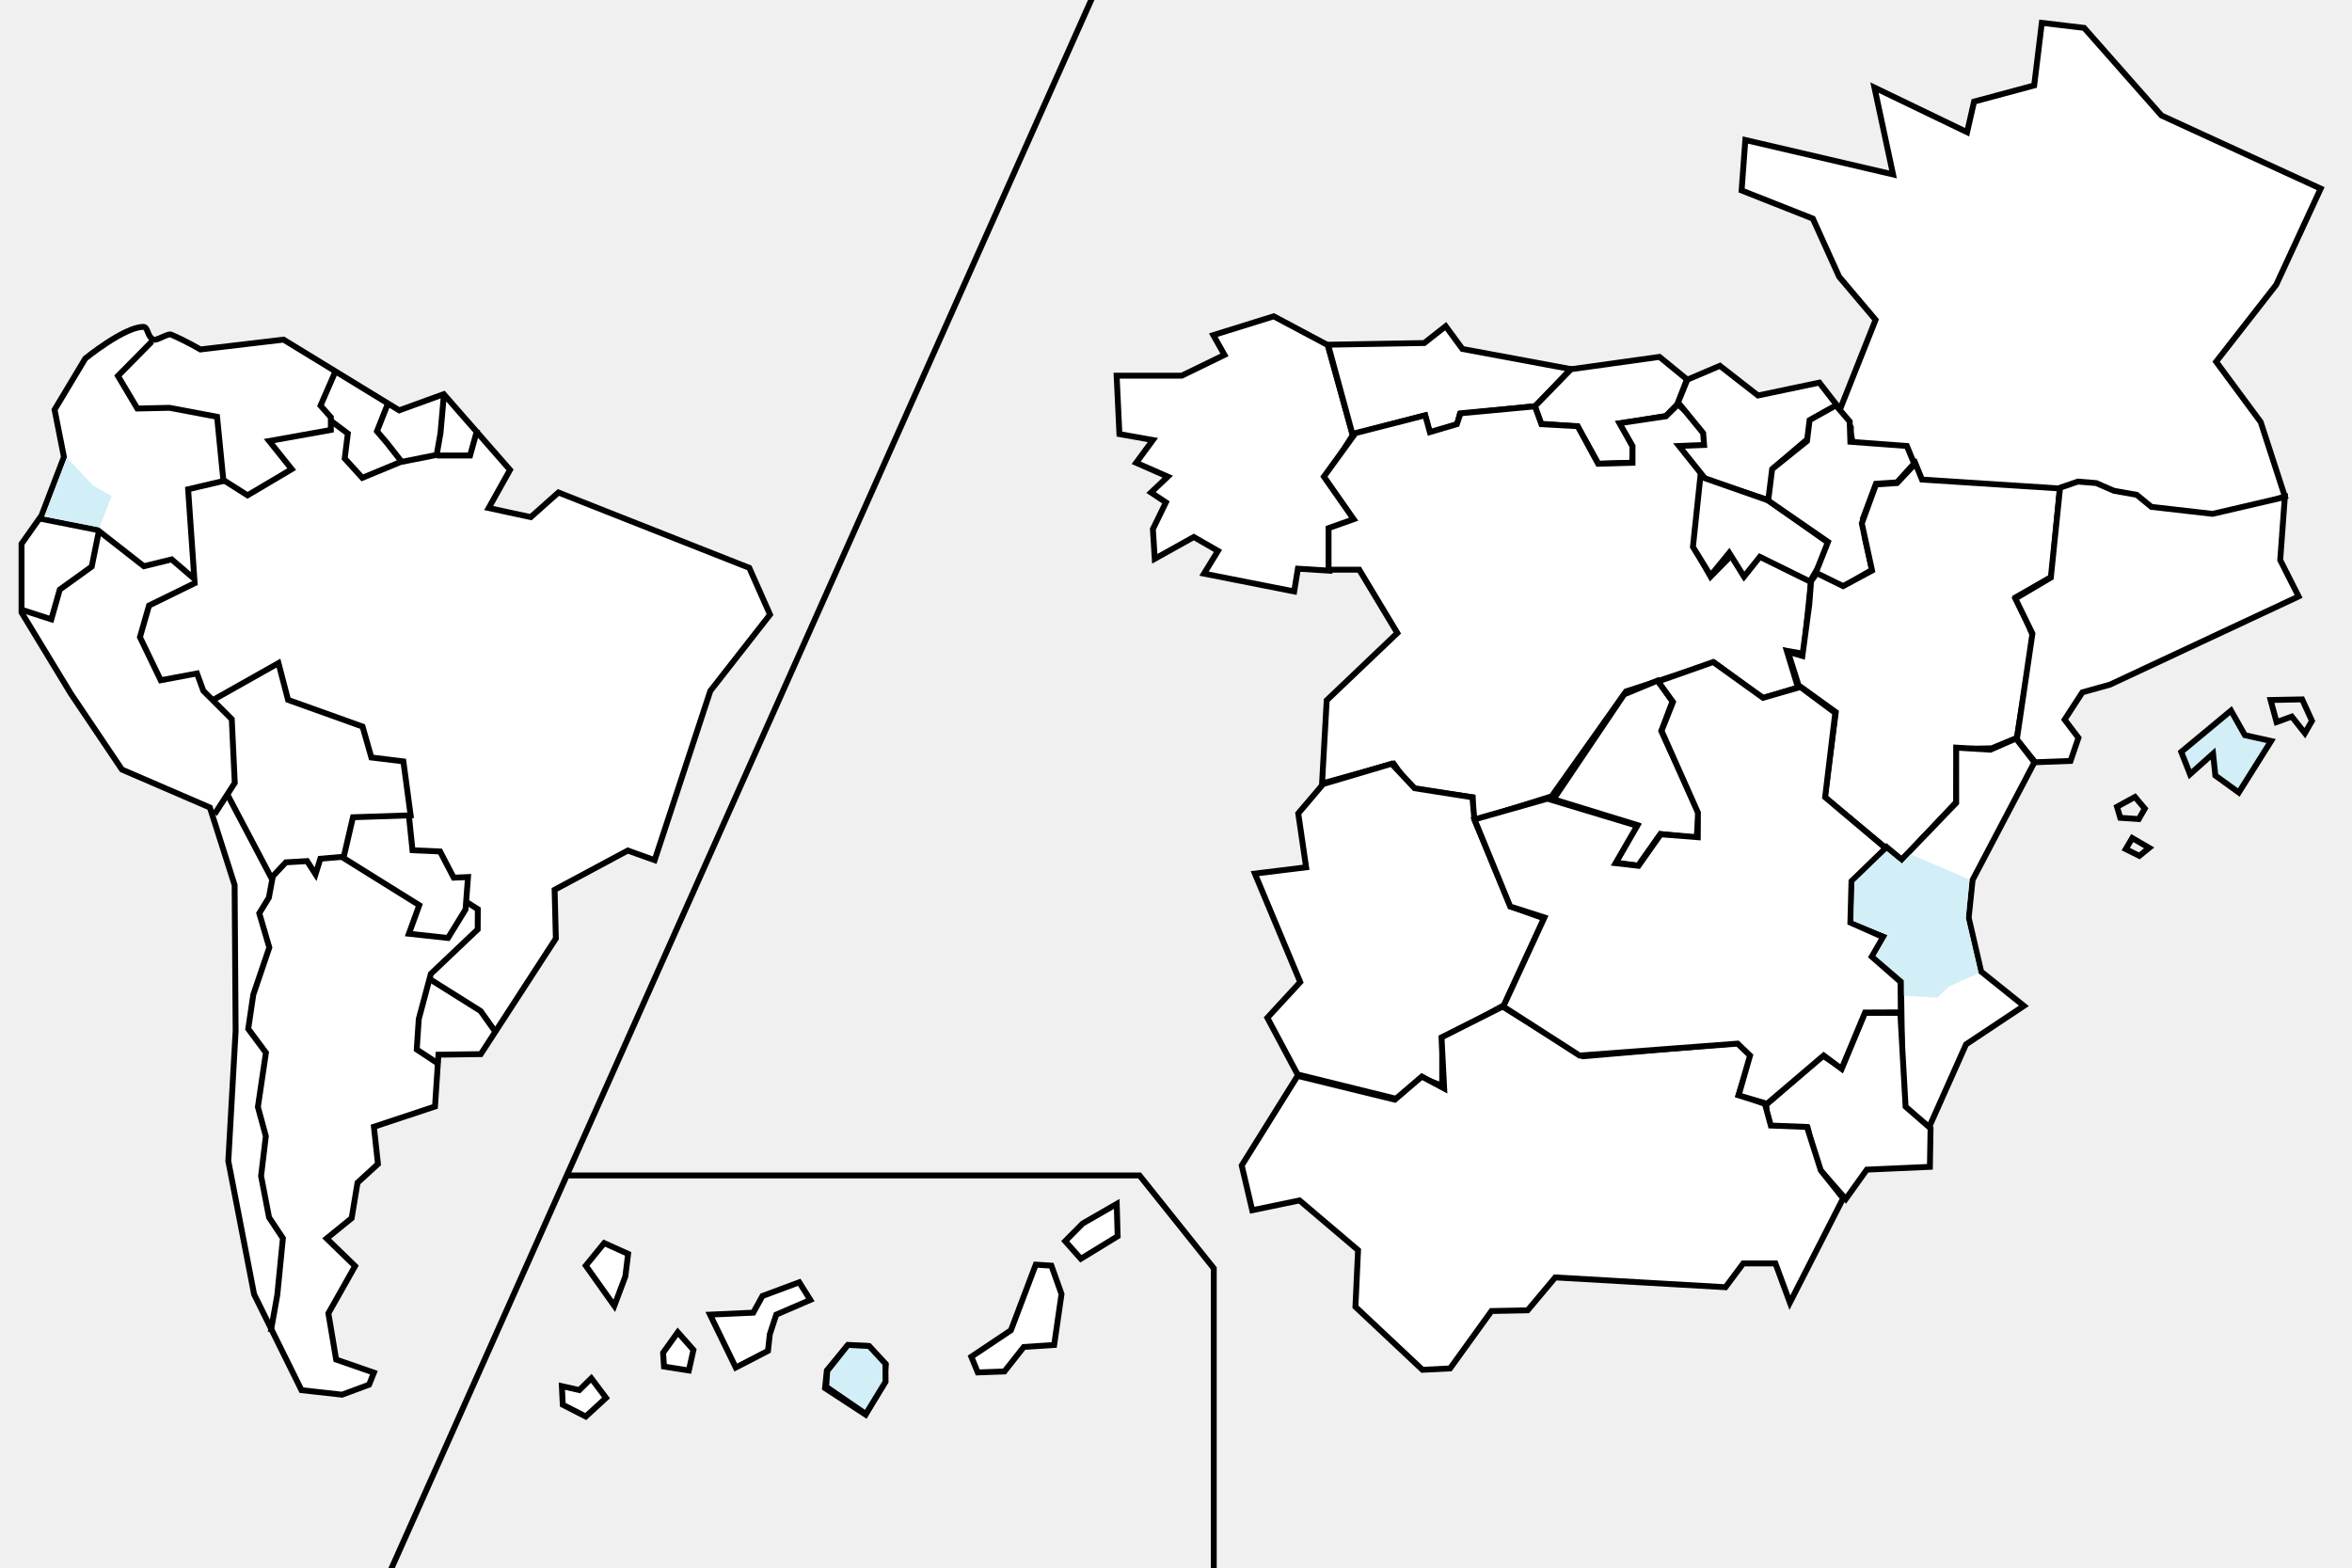
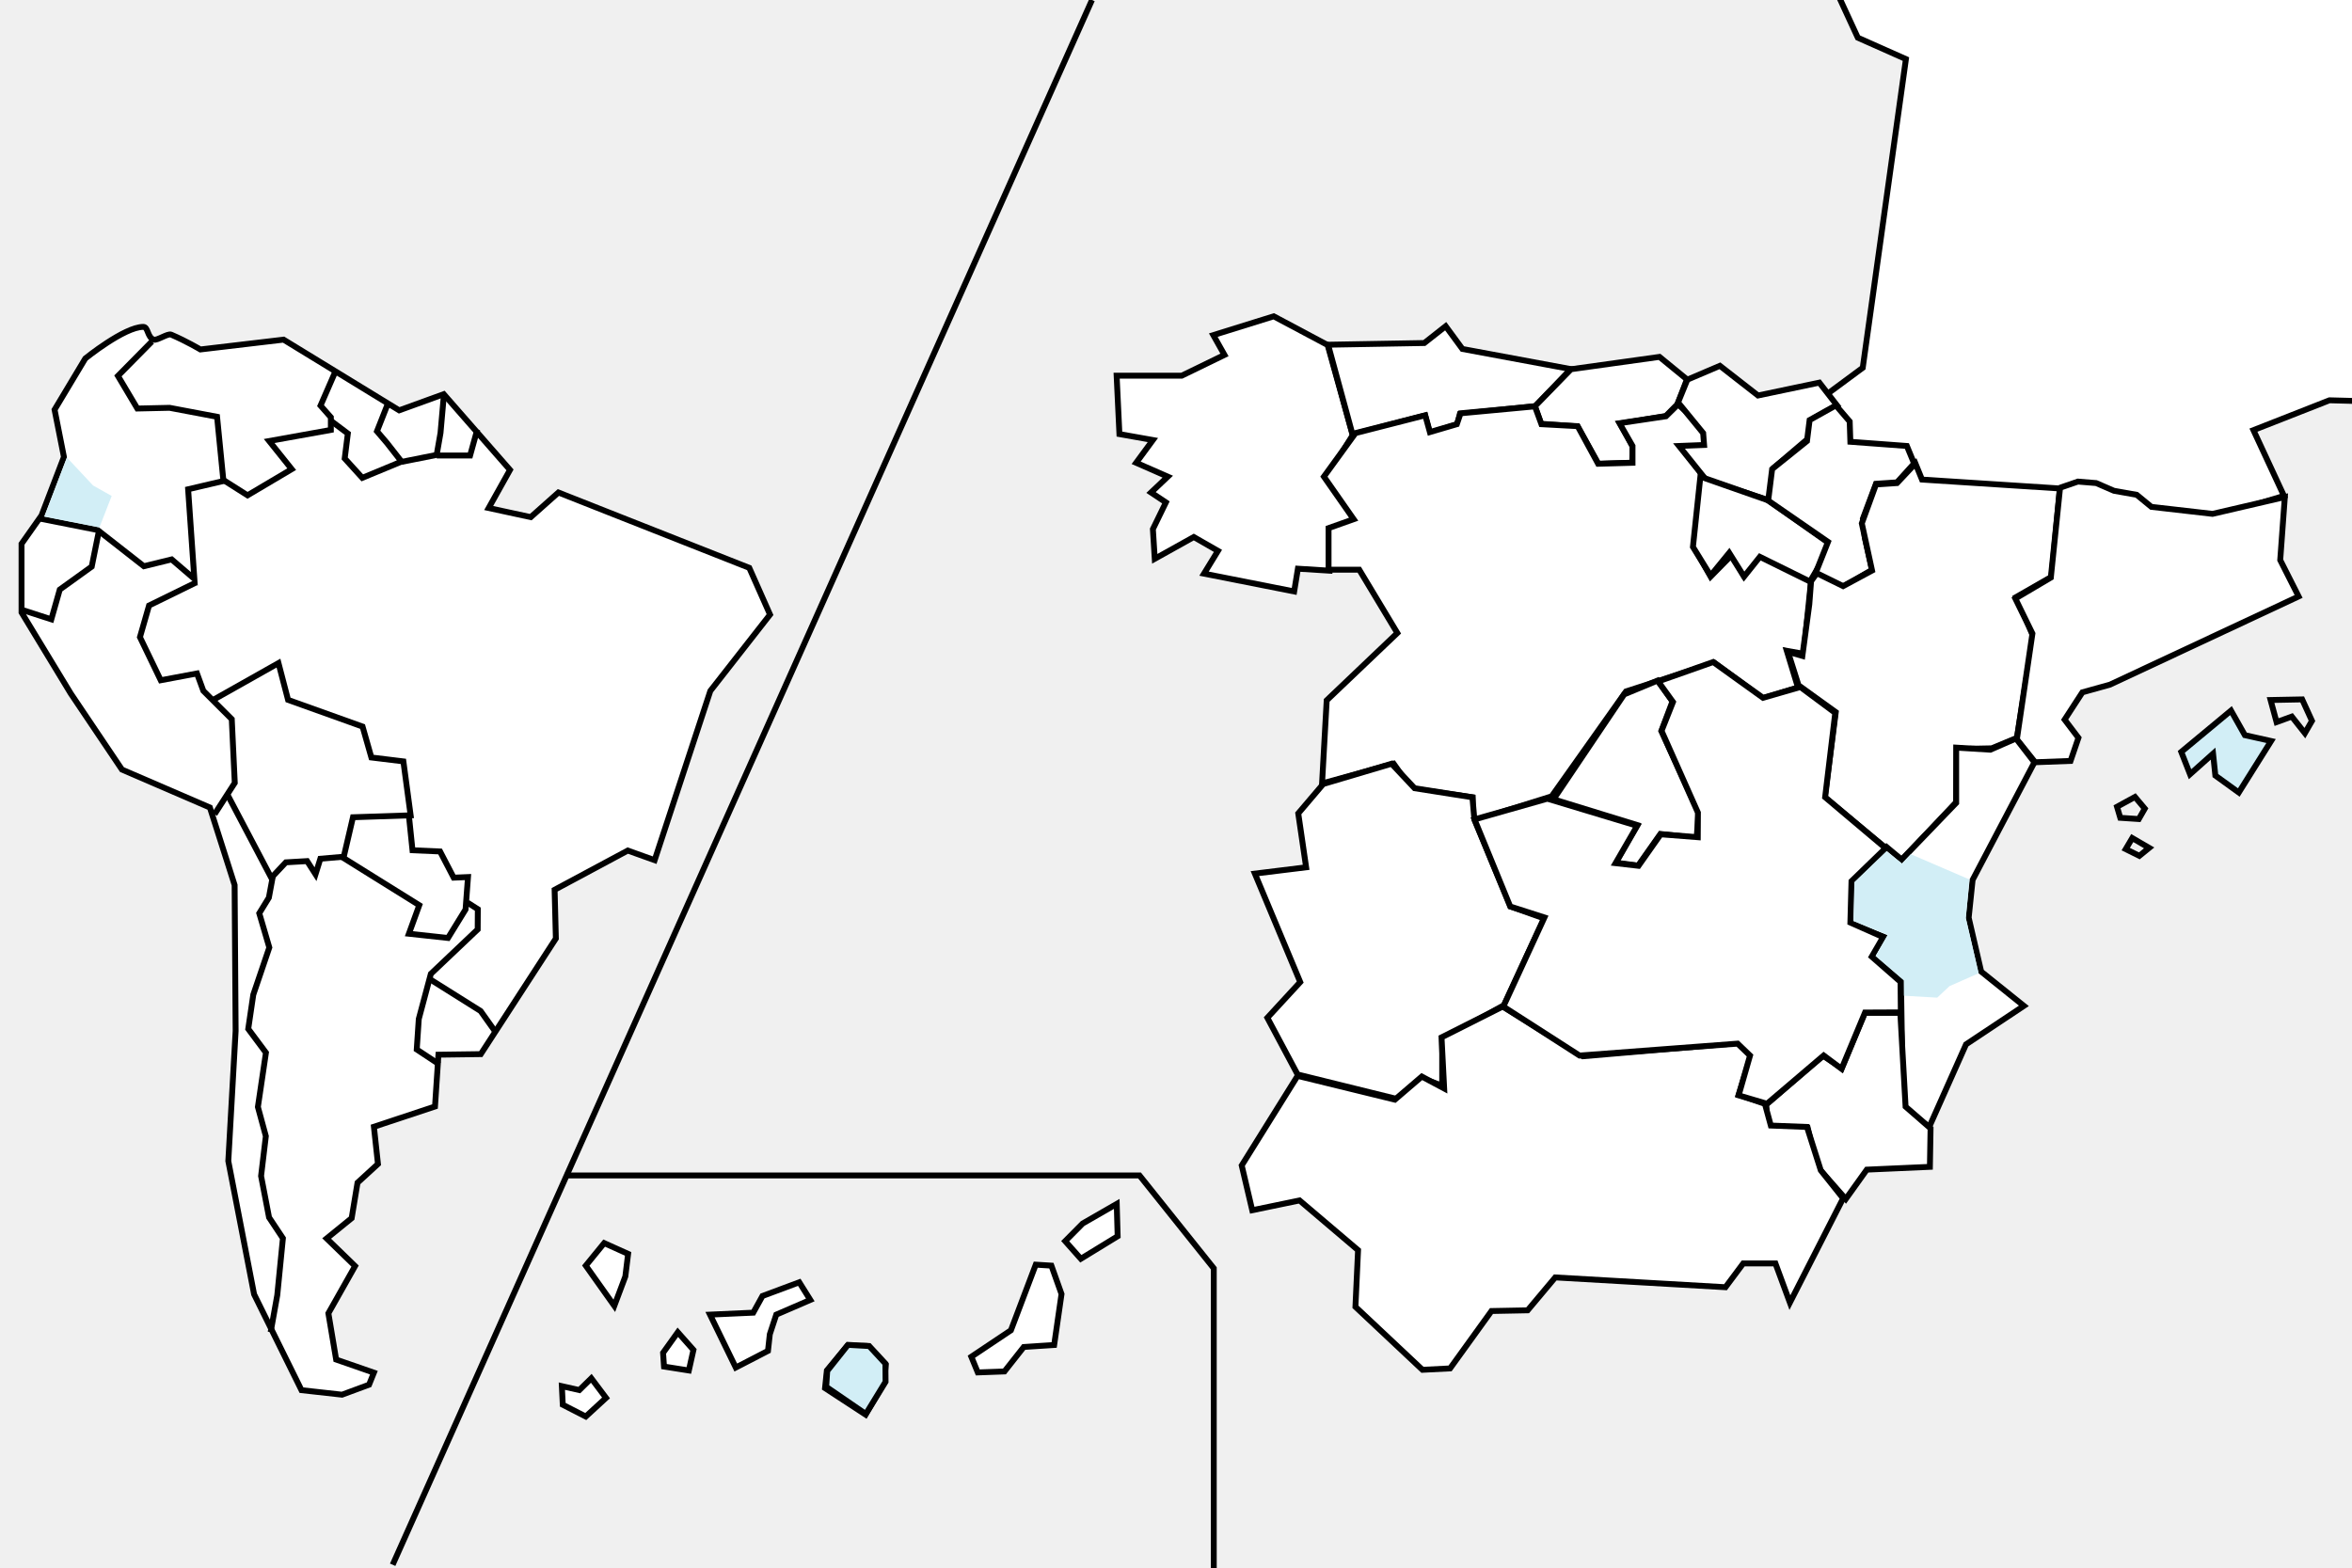
- <svg xmlns="http://www.w3.org/2000/svg" xmlns:xlink="http://www.w3.org/1999/xlink" width="1200px" height="800px" viewBox="0 0 1200 800" version="1.1">
-   <defs>
-     <path d="M50.663,198.224 L68.932,152.217 L50.354,130.244 L36.921,100.556 L0.577,86.201 L2.475,60.443 L77.843,78.014 L68.358,33.689 L115.616,56.463 L119.183,40.846 L149.847,32.603 L153.749,0.666 L175.351,3.232 L214.808,47.951 L296.018,85.252 L273.327,134.318 L242.683,173.584 L265.413,204.357 L277.771,242.421 L240.325,253.761 L211.198,250.08 C211.198,250.08 205.736,245.402 201.978,243.982 C198.977,242.849 190.923,242.421 190.923,242.421 L175.351,237.274 L163.822,241.284 L93.25,237.274 L85.505,219.125 C85.505,219.125 66.413,219.729 59.454,216.809 C55.925,215.329 56.308,207.082 56.308,207.082 L50.663,198.224 Z" id="path-1" />
-   </defs>
+ <svg xmlns="http://www.w3.org/2000/svg" width="1200px" height="800px" viewBox="0 0 1200 800" version="1.1">
+   <defs />
  <g id="Page-1" stroke="none" stroke-width="1" fill="none" fill-rule="evenodd">
    <g id="Mapa">
-       <g id="france" transform="translate(888, 11)">
-         <g id="Group-3">
-           <mask id="mask-2" fill="white">
-             <use xlink:href="#path-1" />
-           </mask>
-           <g id="Clip-2" />
-           <polygon id="Fill-1" fill="#FFFFFF" mask="url(#mask-2)" points="-4.423 258.761 301.018 258.761 301.018 -4.334 -4.423 -4.334" />
-         </g>
-         <path d="M50.663,198.225 L68.932,152.217 L50.354,130.244 L36.921,100.557 L0.577,86.201 L2.475,60.443 L77.843,78.014 L68.358,33.689 L115.616,56.463 L119.183,40.846 L149.847,32.603 L153.749,0.666 L175.35,3.232 L214.808,47.951 L296.018,85.252 L273.327,134.318 L242.683,173.584 L265.413,204.357 L277.771,242.421 L240.325,253.761 L211.198,250.08 C211.198,250.08 205.736,245.402 201.978,243.982 C198.977,242.849 190.923,242.421 190.923,242.421 L175.35,237.274 L163.822,241.284 L93.25,237.274 L85.505,219.125 C85.505,219.125 66.413,219.729 59.454,216.81 C55.925,215.329 56.308,207.082 56.308,207.082 L50.663,198.225 Z" id="Stroke-4" stroke="#000000" stroke-width="3" />
-       </g>
+       <polygon id="france" stroke="#000000" stroke-width="3" fill="#FFFFFF" points="932.145 201.152 950.383 187.668 972.41 30.152 947.859 19.227 932.438 -14.191 919.652 -49.684 849.168 -73.371 836 -119.945 906.125 -128.051 930.535 -108.445 973.727 -107.781 954.898 -177.461 989.512 -170.395 989.125 -153.57 1042.062 -151.68 1030.008 -165.273 1071.852 -181.934 1092.215 -197.074 1093.988 -246.25 1131.289 -249 1234.949 -156.566 1266.238 -163.566 1287.98 -144.531 1346.918 -131.262 1322.762 -38.98 1302.508 -42.227 1281.137 3.641 1274.57 22.637 1305.652 20.816 1308.434 49.836 1294.746 58.406 1316.461 85.93 1294.059 99.969 1312.246 119.637 1305.934 146.473 1343.543 152.434 1337.113 178.391 1282.992 223.871 1223.965 205.188 1188.5 204.273 1149.711 219.504 1165.289 253.051 976.816 309.934 933.824 236.988" />
      <g id="spain" transform="translate(286, 161)" stroke-width="3" stroke="#000000">
        <polygon id="galicia" fill="#FFFFFF" points="391.368 15.06 363.862 0.413 333.036 10.009 338.727 20.111 316.911 30.718 283.714 30.718 285.136 60.518 302.209 63.549 293.673 75.166 309.798 82.237 301.261 90.318 308.849 95.369 302.21 109.006 303.158 124.158 323.077 113.046 335.407 120.117 328.293 131.734 374.295 140.825 376.192 129.208 392.317 130.219 392.791 108.501 405.122 104.46 390.895 82.237 404.174 61.024" />
        <polygon id="asturias" fill="#FFFFFF" points="391.584 14.91 440.685 14.048 451.593 5.461 460.13 17.078 515.449 27.358 497.457 46.224 458.817 50.24 457.51 55.55 443.474 59.861 441.103 51.01 404.054 60.662" />
        <polygon id="cantabria" fill="#FFFFFF" points="497.124 46.34 515.536 27.418 560.676 21.12 574.681 32.584 569.885 45.221 563.912 51.277 540.593 55.136 546.949 66.842 546.784 75.105 529.512 75.696 518.887 56.623 500.275 55.256" />
        <polygon id="castilla_leon" fill="#FFFFFF" points="391.838 108.5 391.838 129.713 407.488 129.713 426.932 162.038 390.889 196.383 388.518 238.809 425.035 228.707 434.046 241.334 465.346 245.88 465.346 258.002 505.657 245.375 543.597 191.837 588.651 177.19 613.312 195.373 631.333 189.817 625.642 171.129 634.179 172.644 637.973 135.773 612.838 121.126 603.352 132.238 597.661 122.136 586.753 133.248 578.217 118.096 582.485 81.225 571.577 67.083 585.33 66.578 582.01 55.971 570.154 45.364 563.989 51.425 540.276 54.96 546.916 66.577 546.916 75.164 529.368 75.669 518.934 56.476 500.439 55.466 497.119 46.374 459.179 49.91 457.282 55.465 443.529 59.506 441.158 50.92 405.589 60.011 389.464 82.234 404.639 103.952" />
        <polygon id="madrid" fill="#FFFFFF" points="506.608 246.89 542.651 193.352 559.724 186.281 567.312 196.888 561.621 212.04 580.591 253.456 579.642 266.588 561.147 264.568 549.764 280.73 538.382 279.214 549.29 260.021" />
        <polygon id="pais_vasco" fill="#FFFFFF" points="570.157 44.36 574.899 32.743 591.498 25.672 610.943 40.824 642.243 34.258 651.254 45.875 639.397 52.441 637.975 61.532 619.005 77.694 616.633 94.362 584.385 83.755 570.632 66.582 583.436 66.077 582.962 60.016" />
        <polygon id="rioja" fill="#FFFFFF" points="581.537 82.24 616.158 94.362 648.407 117.09 637.455 135.754 611.889 123.151 603.827 133.253 596.239 121.131 586.754 132.748 577.743 118.101" />
        <polygon id="navarra" fill="#FFFFFF" points="650.683 45.87 637.269 53.37 635.927 64.084 618.153 78.37 616.141 94.441 646.658 115.512 640.286 131.583 654.371 138.369 669.126 129.797 665.437 113.368 664.431 103.725 671.138 85.868 681.869 85.154 690.588 75.511 686.899 66.583 658.06 64.44 657.725 54.083" />
        <polygon id="aragon" fill="#FFFFFF" points="654.373 138.1 669.128 130.156 663.901 106.079 671.14 86.227 681.871 85.513 691.261 75.513 694.614 83.727 764.921 88.266 760.677 133.371 742.568 143.728 747.859 155.427 751.287 163.728 743.018 215.557 730.16 220.87 712.386 221.227 712.051 248.37 683.939 278.204 644.982 245.87 650.625 202.403 631.625 188.727 626.202 171.584 633.579 173.727 637.106 147.446 638.02 135.599 640.957 131.505" />
        <polygon id="cataluna" fill="#FFFFFF" points="764.814 87.98 774.16 84.755 783.481 85.516 792.536 89.444 804.165 91.504 811.65 97.659 842.837 101.23 879.726 92.659 877.378 124.802 886.768 143.373 790.524 188.373 776.439 192.301 767.385 206.23 774.427 215.516 770.403 227.302 752.335 227.98 743.003 216.317 750.953 162.302 742.234 144.445 760.343 133.731 765.038 88.017" />
        <polygon id="valencia" fill="#FFFFFF" points="742.57 215.87 751.96 228.013 720.438 288.013 718.425 307.299 724.797 334.799 746.594 352.299 717.083 371.942 698.304 414.085 684.89 404.085 683.884 339.799 668.794 326.942 674.83 316.942 658.063 310.156 658.734 288.37 676.507 271.227 684.22 277.656 712.054 248.727 712.054 220.513 729.492 221.584" />
        <polygon id="murcia" fill="#FFFFFF" points="615.143 402.66 643.982 377.66 653.707 384.089 665.444 355.875 683.553 355.875 686.236 403.732 698.978 414.803 698.643 434.446 666.45 435.874 655.718 450.874 640.963 434.088 636.269 414.445 615.812 414.445" />
        <polygon id="extremadura" fill="#FFFFFF" points="376.373 254.09 389.115 239.09 423.992 228.733 435.729 241.233 465.239 245.876 466.245 257.305 484.69 301.591 501.792 307.662 481.336 351.948 449.814 369.448 449.814 393.019 440.089 389.448 426.675 399.805 376.037 387.305 360.611 358.376 377.378 340.162 354.239 284.805 380.396 281.591" />
        <polygon id="andalucia" fill="#FFFFFF" points="376.035 388.02 347.531 433.734 352.896 456.591 377.041 451.591 406.887 476.948 405.545 505.877 439.751 538.02 453.835 537.306 474.962 508.02 493.406 507.663 507.491 490.877 594.345 495.877 603.4 483.734 619.832 483.734 627.209 503.734 654.372 450.52 642.971 436.234 635.928 414.091 617.484 413.376 614.466 402.305 601.052 397.662 607.424 377.305 601.052 371.234 521.575 378.02 480.663 352.663 449.476 368.377 450.818 394.448 439.416 388.376 425.667 400.162" />
        <polygon id="castilla_mancha" fill="#FFFFFF" points="466.307 257.15 503.473 246.584 549.3 260.408 538.268 279.484 549.971 280.826 561.291 264.755 580.209 266.227 580.284 253.684 561.725 211.96 567.565 197.238 560.008 186.733 588.078 176.837 613.507 195.095 632.565 189.59 650.355 202.804 645.186 245.827 676.021 271.837 658.64 288.684 658.068 309.799 674.778 317.195 668.979 327.195 683.67 340.052 683.809 355.618 665.544 355.704 653.569 384.423 644.458 377.612 615.536 402.255 601.059 397.97 606.875 377.656 600.544 371.566 519.906 377.656 481.005 352.656 501.976 307.194 484.514 301.584" />
        <path d="M794.11,250.7 L795.777,256.336 L805.223,256.962 L808.279,251.639 L803.278,245.69 L794.11,250.7 Z M801.889,266.668 L798.555,272.304 L805.501,275.748 L810.502,271.678 L801.889,266.668 Z M872.458,196.222 L875.514,207.493 L883.293,204.675 L889.961,213.129 L893.573,206.867 L888.572,195.909 L872.458,196.222 Z" id="baleares" />
        <path d="M12.869,484.86 L22.258,473.36 L34.465,478.86 L33.056,490.36 L27.423,505.36 L12.869,484.86 Z M52.305,529.36 L59.817,518.86 L67.798,527.86 L65.451,538.36 L52.775,536.36 L52.305,529.36 Z M76.249,509.86 L89.394,536.86 L105.826,528.36 L106.765,519.86 L110.052,509.86 L127.423,502.36 L121.789,493.36 L103.009,500.36 L98.315,508.86 L76.249,509.86 Z M134.934,547.36 L135.873,538.36 L146.202,525.86 L156.061,525.86 L165.92,535.36 L164.981,544.86 L155.592,560.86 L134.934,547.36 Z M209.582,531.36 L229.77,517.86 L242.446,484.36 L250.427,484.86 L255.592,499.36 L251.836,525.36 L236.343,526.36 L226.484,538.86 L212.869,539.36 L209.582,531.36 Z M257.469,472.36 L266.39,463.36 L283.761,453.36 L284.23,469.86 L265.451,481.36 L257.469,472.36 Z M15.685,542.36 L23.197,552.36 L12.869,561.86 L1.131,555.86 L0.662,546.36 L9.582,548.36 L15.685,542.36 Z" id="canarias" fill="#FFFFFF" />
        <polygon id="Path" fill="#D2EEF6" points="826.893 222.699 831.365 234.094 843.116 223.594 844.284 234.778 856.235 243.419 872.717 217.144 859.34 214.155 852.269 201.624" />
        <polygon id="Path" fill="#D2EEF6" points="135.521 546.702 136.056 538.592 146.638 525.289 157.471 525.903 165.739 534.841 165.818 544.133 155.76 560.576" />
        <polyline id="divider" points="2.318 438.831 295.378 438.831 333.273 486.231 333.273 554.781 333.273 683.275" />
      </g>
-       <g id="america" transform="translate(-110, -28)">
-         <path d="M183.131,194.812 C173.423,194.812 153.526,210.932 153.526,210.932 L137.849,237.07 L142.619,261.202 L131.181,291.054 L120.987,305.517 L120.987,340.532 L146.085,381.88 L172.224,420.72 L217.088,440.081 L229.708,479.656 L230.221,554.126 L226.482,620.484 L239.638,688.468 L263.819,737.408 L284.506,739.716 L298.296,734.618 L300.769,728.48 L281.502,721.794 L277.547,698.191 L291.162,674.082 L276.652,660.005 L289.417,649.633 L292.411,631.547 L302.832,621.987 L300.769,602.989 L331.942,592.657 L333.695,566.215 L355.296,565.929 L393.604,506.925 L392.968,482.062 L430.296,462.043 L444.006,466.954 L472.416,380.573 L502.87,341.633 L492.286,317.778 L394.908,279.324 L380.789,291.894 L359.325,287.245 L370.2,267.784 L336.398,229.149 L313.671,237.397 L254.683,201.317 L212.232,206.329 C212.232,206.329 205.097,202.092 197.317,198.758 C195.589,198.017 190.162,201.912 188.441,201.317 C185.136,200.174 185.643,194.812 183.131,194.812 Z" id="sudamerica" stroke="#000000" stroke-width="3" fill="#FFFFFF" />
-         <g id="lines" transform="translate(0.188275, 0.131192)" stroke-width="3" stroke="#000000">
-           <polyline id="Path-3" points="187.296 202.153 169.985 219.692 179.88 236.341 196.349 235.978 220.561 240.553 223.808 273.323 205.793 277.546 208.975 323.275 197.392 313.341 183.22 316.816 159.604 298.335 129.908 292.461" />
-           <polyline id="Path-4" points="224.201 273.093 236.103 280.633 258.642 267.284 247.147 252.922 278.617 247.266 278.617 240.812 273.35 234.855 280.702 217.968" />
-           <polyline id="Path-5" points="278.598 242.565 287.281 249.095 285.681 261.824 294.656 271.716 314.678 263.423 307.197 253.869 302.142 247.941 308.054 232.964" />
-           <polyline id="Path-6" points="314.628 263.579 332.603 259.994 334.56 248.8 336.189 230.462" />
-           <polyline id="Path-7" points="332.621 260.305 349.659 260.305 353.327 247.057" />
-           <polyline id="Path-8" points="209.85 325.115 185.859 336.865 181.213 353.02 191.822 375.01 210.314 371.54 213.556 380.403 228.06 394.868 229.595 427.374 219.268 443.388" />
-           <polyline id="Path-9" points="218.587 385.027 251.893 366.259 256.788 385.027 294.793 398.64 299.294 414.415 315.621 416.412 319.321 443.934 289.899 444.915 285.207 465.055 273.262 466.087 270.797 473.99 266.503 467.293 255.656 467.925 248.234 475.84 225.708 433.07" />
-           <polyline id="Path-10" points="248.966 475.332 246.989 485.955 242.095 493.925 247.217 511.389 239.039 535.47 236.465 552.921 245.495 565.054 241.393 592.75 245.443 607.67 243.017 627.994 247.082 649.127 254.151 659.77 251.282 688.765 247.898 707.688" />
-           <polyline id="Path-11" points="284.026 465.061 323.728 489.793 318.428 504.361 338.385 506.522 347.347 491.959 348.585 475.439 341.293 475.747 334.343 462.382 320.271 461.761 318.428 444.025" />
-           <polyline id="Path-12" points="348.374 488.499 353.601 491.834 353.533 502.154 329.635 524.832 323.478 547.863 322.435 563.423 333.934 571.025" />
-           <polyline id="Path-13" points="329.59 527.834 355.019 543.795 361.991 553.597" />
-           <polyline id="Path-14" points="160.245 299 156.609 317.005 140.305 328.739 135.996 343.918 121.192 339.132" />
-           <polygon id="divider" points="303.907 840.861 678.812 0.387 0.812 7.105 13.599 845.24" />
+       <g id="america" transform="translate(10, -1)">
+         <path d="M63.131,167.812 C53.423,167.812 33.526,183.932 33.526,183.932 L17.849,210.07 L22.619,234.202 L11.181,264.054 L0.987,278.517 L0.987,313.532 L26.085,354.88 L52.224,393.72 L97.088,413.081 L109.708,452.656 L110.221,527.126 L106.482,593.484 L119.638,661.468 L143.819,710.408 L164.506,712.716 L178.296,707.618 L180.769,701.48 L161.502,694.794 L157.547,671.191 L171.162,647.082 L156.652,633.005 L169.417,622.633 L172.411,604.547 L182.832,594.987 L180.769,575.989 L211.942,565.657 L213.695,539.215 L235.296,538.929 L273.604,479.925 L272.968,455.062 L310.296,435.043 L324.006,439.954 L352.416,353.573 L382.87,314.633 L372.286,290.778 L274.908,252.324 L260.789,264.894 L239.325,260.245 L250.2,240.784 L216.398,202.149 L193.671,210.397 L134.683,174.317 L92.232,179.329 C92.232,179.329 85.097,175.092 77.317,171.758 C75.589,171.017 70.162,174.912 68.441,174.317 C65.136,173.174 65.643,167.812 63.131,167.812 Z" id="sudamerica" stroke="#000000" stroke-width="3" fill="#FFFFFF" />
+         <g id="lines" transform="translate(1.188275, 0.131192)" stroke-width="3" stroke="#000000">
+           <polyline id="Path-3" points="66.296 175.153 48.985 192.692 58.88 209.341 75.349 208.978 99.561 213.553 102.808 246.323 84.793 250.546 87.975 296.275 76.392 286.341 62.22 289.816 38.604 271.335 8.908 265.461" />
+           <polyline id="Path-4" points="103.201 246.093 115.103 253.633 137.642 240.284 126.147 225.922 157.617 220.266 157.617 213.812 152.35 207.855 159.702 190.968" />
+           <polyline id="Path-5" points="157.598 215.565 166.281 222.095 164.681 234.824 173.656 244.716 193.678 236.423 186.197 226.869 181.142 220.941 187.054 205.964" />
+           <polyline id="Path-6" points="193.628 236.579 211.603 232.994 213.56 221.8 215.189 203.462" />
+           <polyline id="Path-7" points="211.621 233.305 228.659 233.305 232.327 220.057" />
+           <polyline id="Path-8" points="88.85 298.115 64.859 309.865 60.213 326.02 70.822 348.01 89.314 344.54 92.556 353.403 107.06 367.868 108.595 400.374 98.268 416.388" />
+           <polyline id="Path-9" points="97.587 358.027 130.893 339.259 135.788 358.027 173.793 371.64 178.294 387.415 194.621 389.412 198.321 416.934 168.899 417.915 164.207 438.055 152.262 439.087 149.797 446.99 145.503 440.293 134.656 440.925 127.234 448.84 104.708 406.07" />
+           <polyline id="Path-10" points="127.966 448.332 125.989 458.955 121.095 466.925 126.217 484.389 118.039 508.47 115.465 525.921 124.495 538.054 120.393 565.75 124.443 580.67 122.017 600.994 126.082 622.127 133.151 632.77 130.282 661.765 126.898 680.688" />
+           <polyline id="Path-11" points="163.026 438.061 202.728 462.793 197.428 477.361 217.385 479.522 226.347 464.959 227.585 448.439 220.293 448.747 213.343 435.382 199.271 434.761 197.428 417.025" />
+           <polyline id="Path-12" points="227.374 461.499 232.601 464.834 232.533 475.154 208.635 497.832 202.478 520.863 201.435 536.423 212.934 544.025" />
+           <polyline id="Path-13" points="208.59 500.834 234.019 516.795 240.991 526.597" />
+           <polyline id="Path-14" points="39.245 272 35.609 290.005 19.305 301.739 14.996 316.918 0.192 312.132" />
+           <path d="M545.952,0.869 L189.148,799.377" id="divider" />
        </g>
-         <polygon id="Path-15" fill="#D2EEF6" points="144.146 261.489 132.614 291.657 160.726 297.16 166.973 281.09 157.486 275.746" />
+         <polygon id="Path-15" fill="#D2EEF6" points="24.146 234.489 12.614 264.657 40.726 270.16 46.973 254.09 37.486 248.746" />
      </g>
      <polygon id="Path-2" fill="#D2EEF6" points="971.378 508.124 988.377 509.104 994.625 503.24 1009.532 496.662 1002.994 468.542 1004.796 448.792 974.882 435.908 970.409 440.671 962.509 434.375 946.108 450.151 945.591 470.027 963.055 477.135 956.911 487.886 971.378 500.323" />
    </g>
  </g>
</svg>
